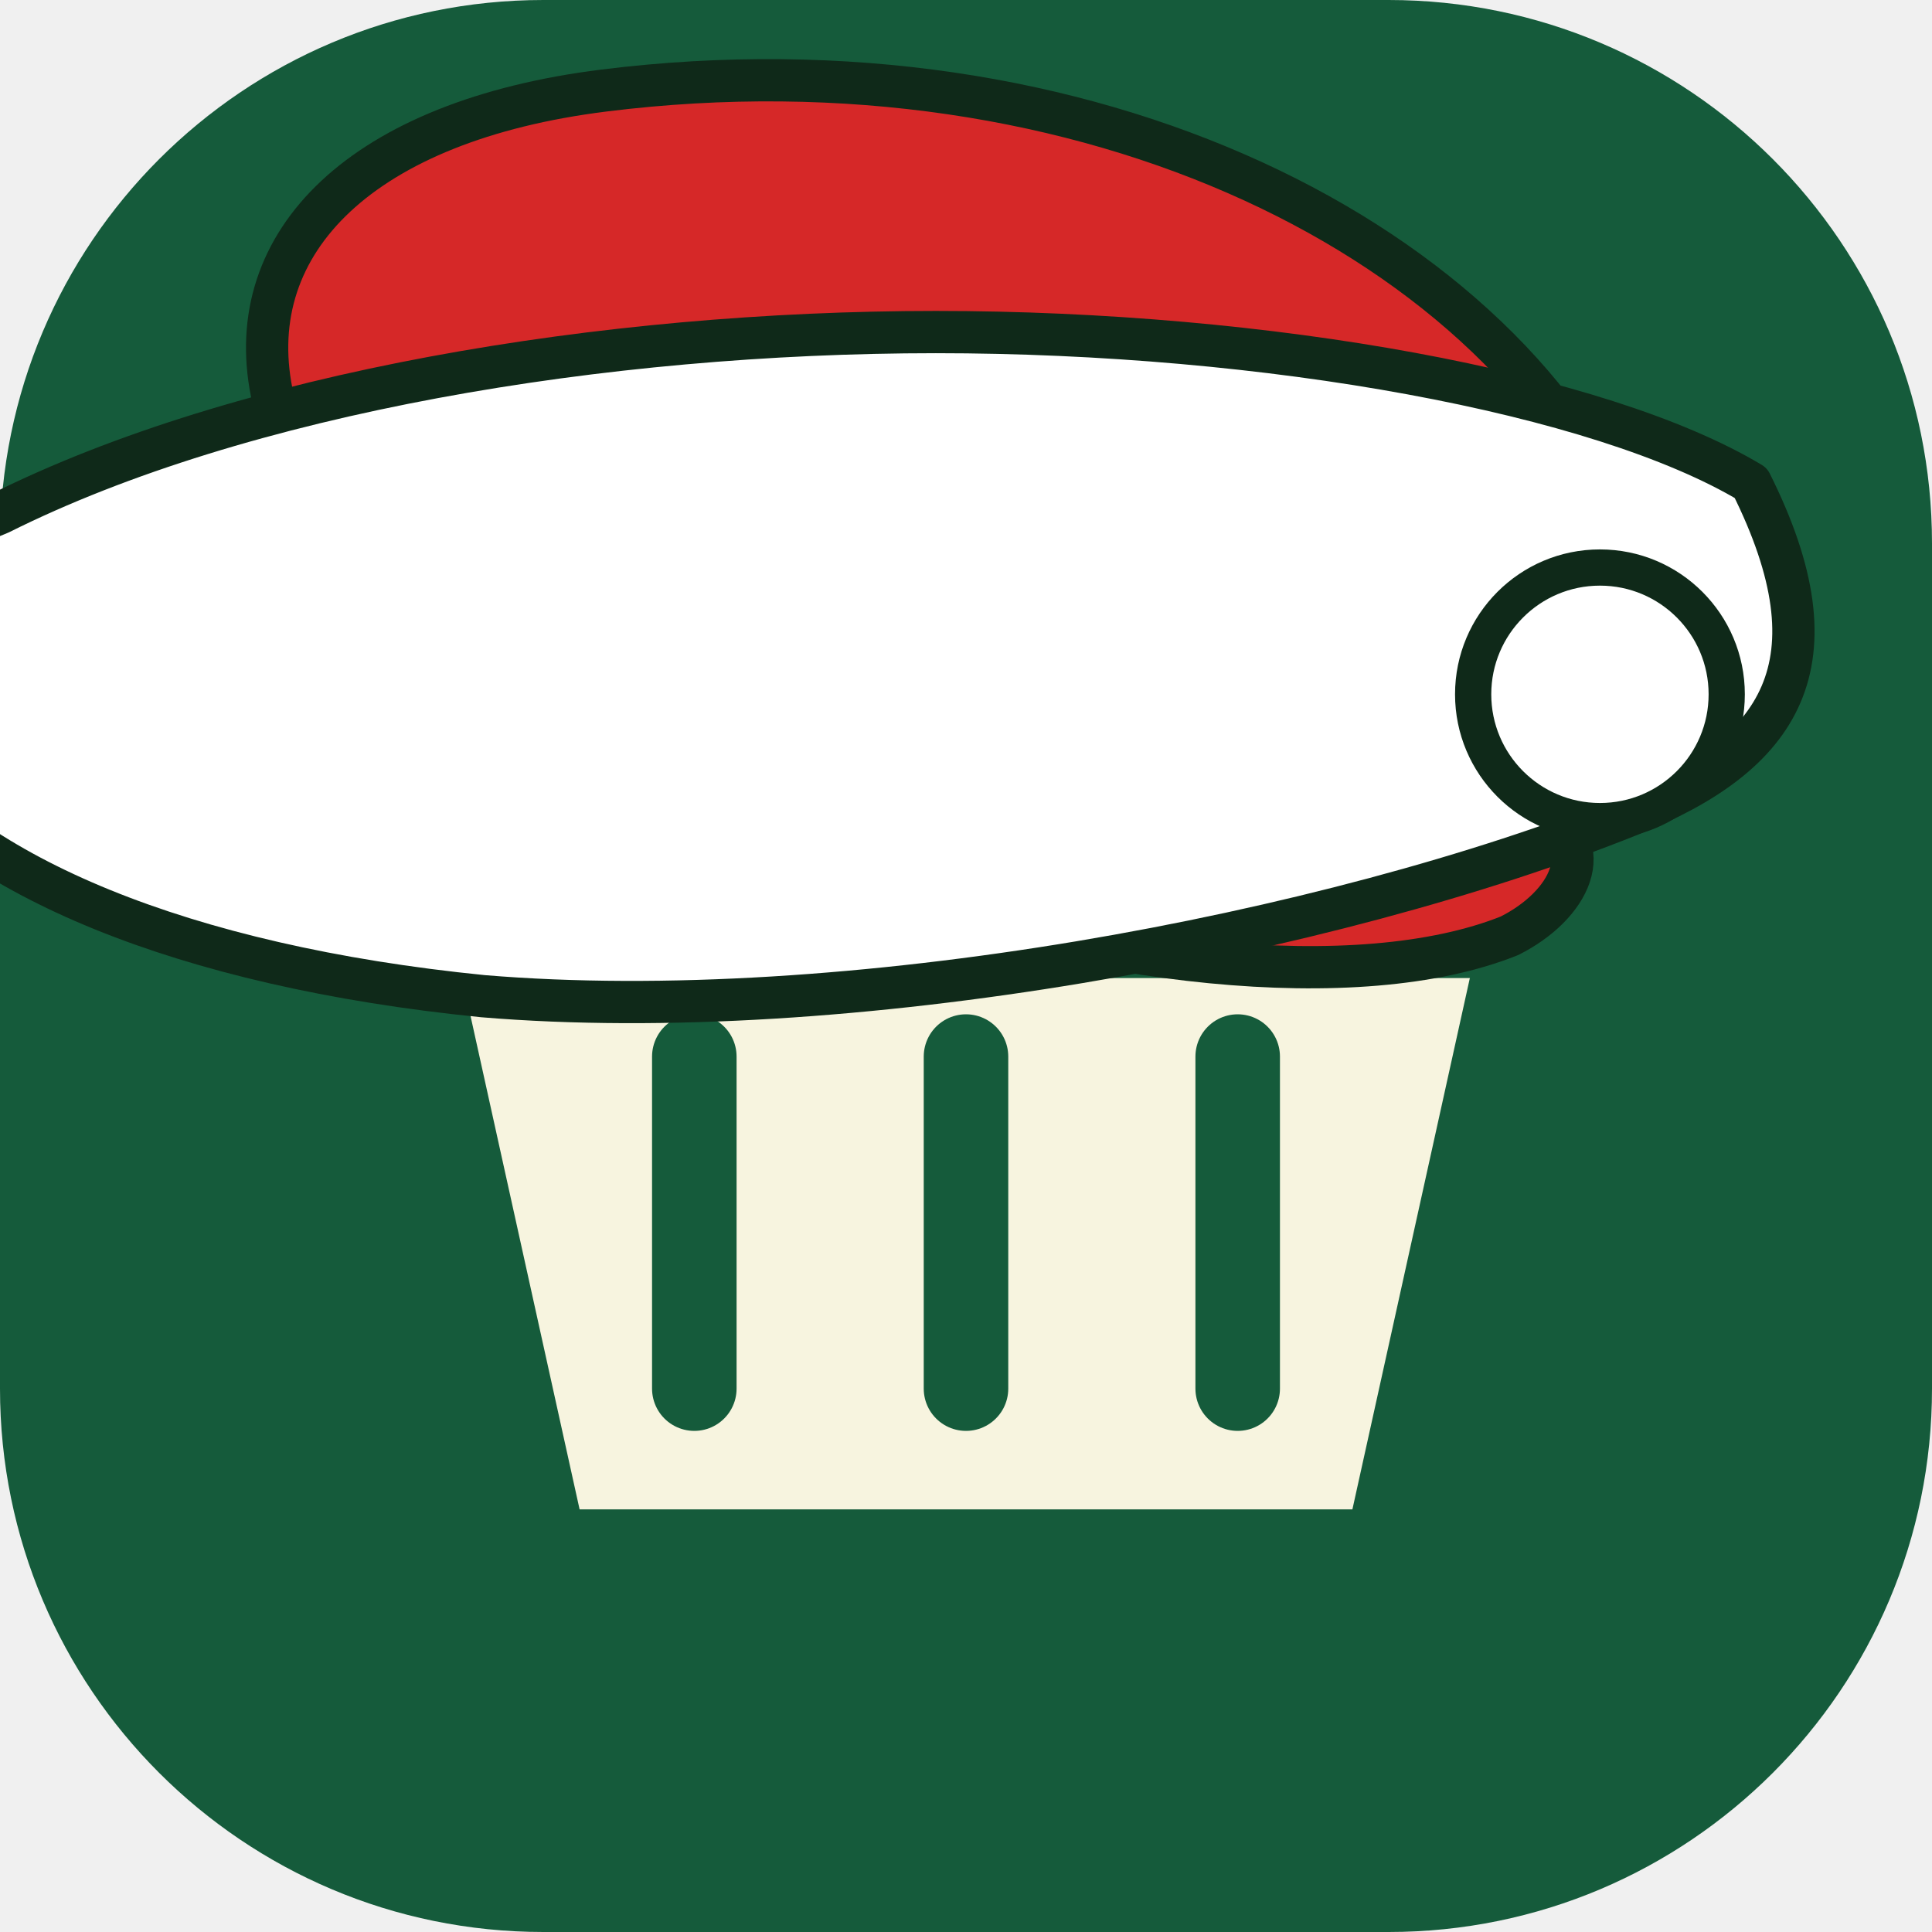
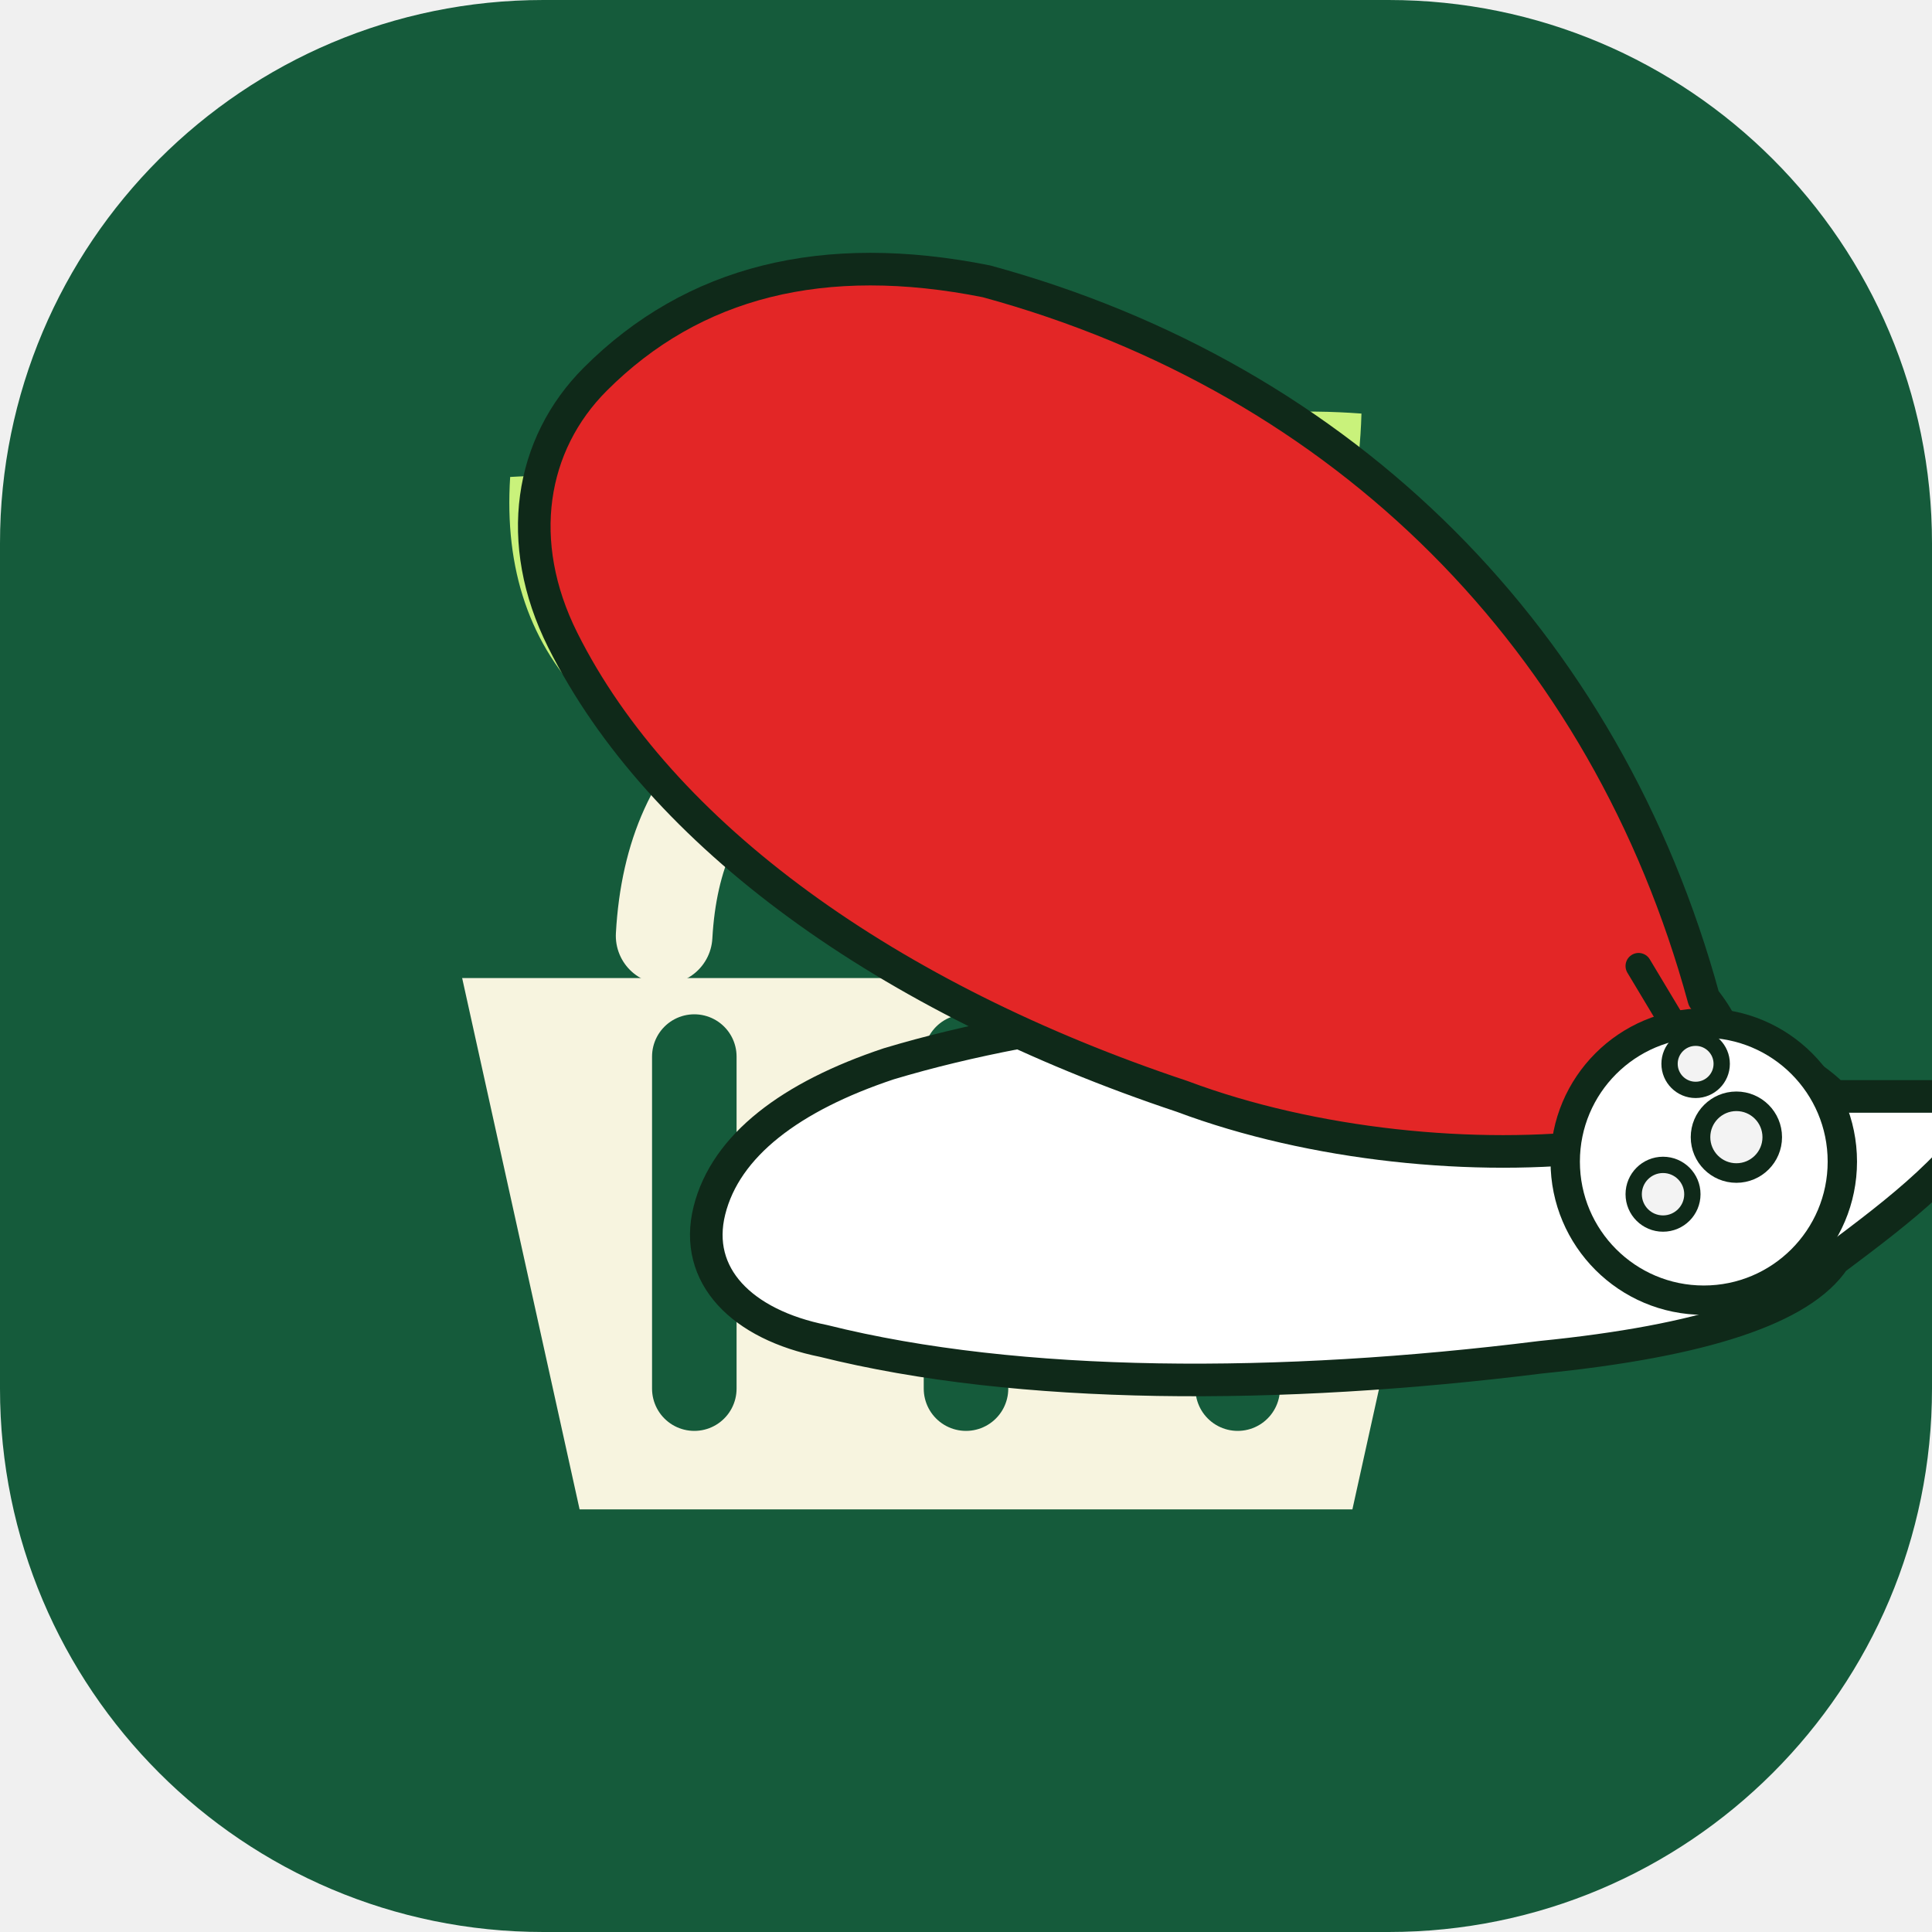
<svg xmlns="http://www.w3.org/2000/svg" viewBox="0 0 64 64" role="img" aria-labelledby="title">
  <rect width="64" height="64" rx="18" fill="#155b3b" />
  <path d="M28.5 27c-8.2-1.1-12-5.1-11.6-11.2 6.5-.4 11 2.4 13.4 8.4 1.8-7.6 6.7-11.1 14.8-10.5-.2 7.4-4.8 12-13.8 13.5" fill="#c9f27b" />
  <path d="M31.7 24.7v5.7" fill="none" stroke="#c9f27b" stroke-linecap="round" stroke-width="2.8" />
  <path d="M15 31h34l-4.2 19H19.2L15 31Z" fill="#f7f4df" />
  <path d="M15 31h34M23 35v11m9-11v11m9-11v11" fill="none" stroke="#155b3b" stroke-linecap="round" stroke-width="2.8" />
  <path d="M22 31c.3-5.4 3.7-8.1 10-8.1s9.7 2.7 10 8.1" fill="none" stroke="#f7f4df" stroke-linecap="round" stroke-width="3.2" />
-   <g aria-hidden="true" transform="matrix(-1 0 0 1 64 0)">
-     <path fill="#d62828" stroke="#0f2919" stroke-width="1.4" stroke-linejoin="round" d="M10 18c4-10 18-17 34-15 8 1 12 5 11 10-1 6-9 12-19 16-8 3-17 4-22 2-2-1-3-3-1-4 4-3 6-7-3-9Z" />
-     <path fill="#fff" stroke="#0f2919" stroke-width="1.4" stroke-linejoin="round" d="M6 16c5-3 16-5 27-5 11 0 23 2 31 6 5 2 6 5 4 8-3 4-10 7-20 8-12 1-28-2-38-6-5-2-7-5-4-11Z" />
-     <circle cx="11" cy="23" r="4.2" fill="#fff" stroke="#0f2919" stroke-width="1.2" />
+   <g aria-hidden="true" fill-rule="evenodd" transform="translate(64 5) scale(-0.54 0.54)" stroke="#0f2919" stroke-linejoin="round">
+     <path fill="#fff" stroke-width="2" d="M6 58c4-4 14-6 26-6 10 0 22 1 32 4 6 2 10 5 11 9 1 4-2 7-7 8-12 3-28 3-44 1-10-1-16-3-18-6-4-3-8-6-10-10Z" />
+     <path fill="#e32626" stroke-width="2" d="M14 52c6-22 22-38 44-44 10-2 18 0 24 6 4 4 5 10 2 16-6 12-20 22-38 28-8 3-18 4-26 3-6-1-10-4-6-9Z" />
+     <path fill="none" stroke-width="1.6" stroke-linecap="round" d="M18 50 12 60" />
+     <circle cx="14" cy="62" r="8.5" fill="#fff" stroke-width="1.8" />
+     <circle cx="12" cy="60.5" r="2.2" fill="#f3f3f3" stroke-width="1.2" />
+     <circle cx="16.5" cy="64" r="1.8" fill="#f3f3f3" stroke-width="1" />
+     <circle cx="14.5" cy="56" r="1.6" fill="#f3f3f3" stroke-width="1" />
  </g>
</svg>
